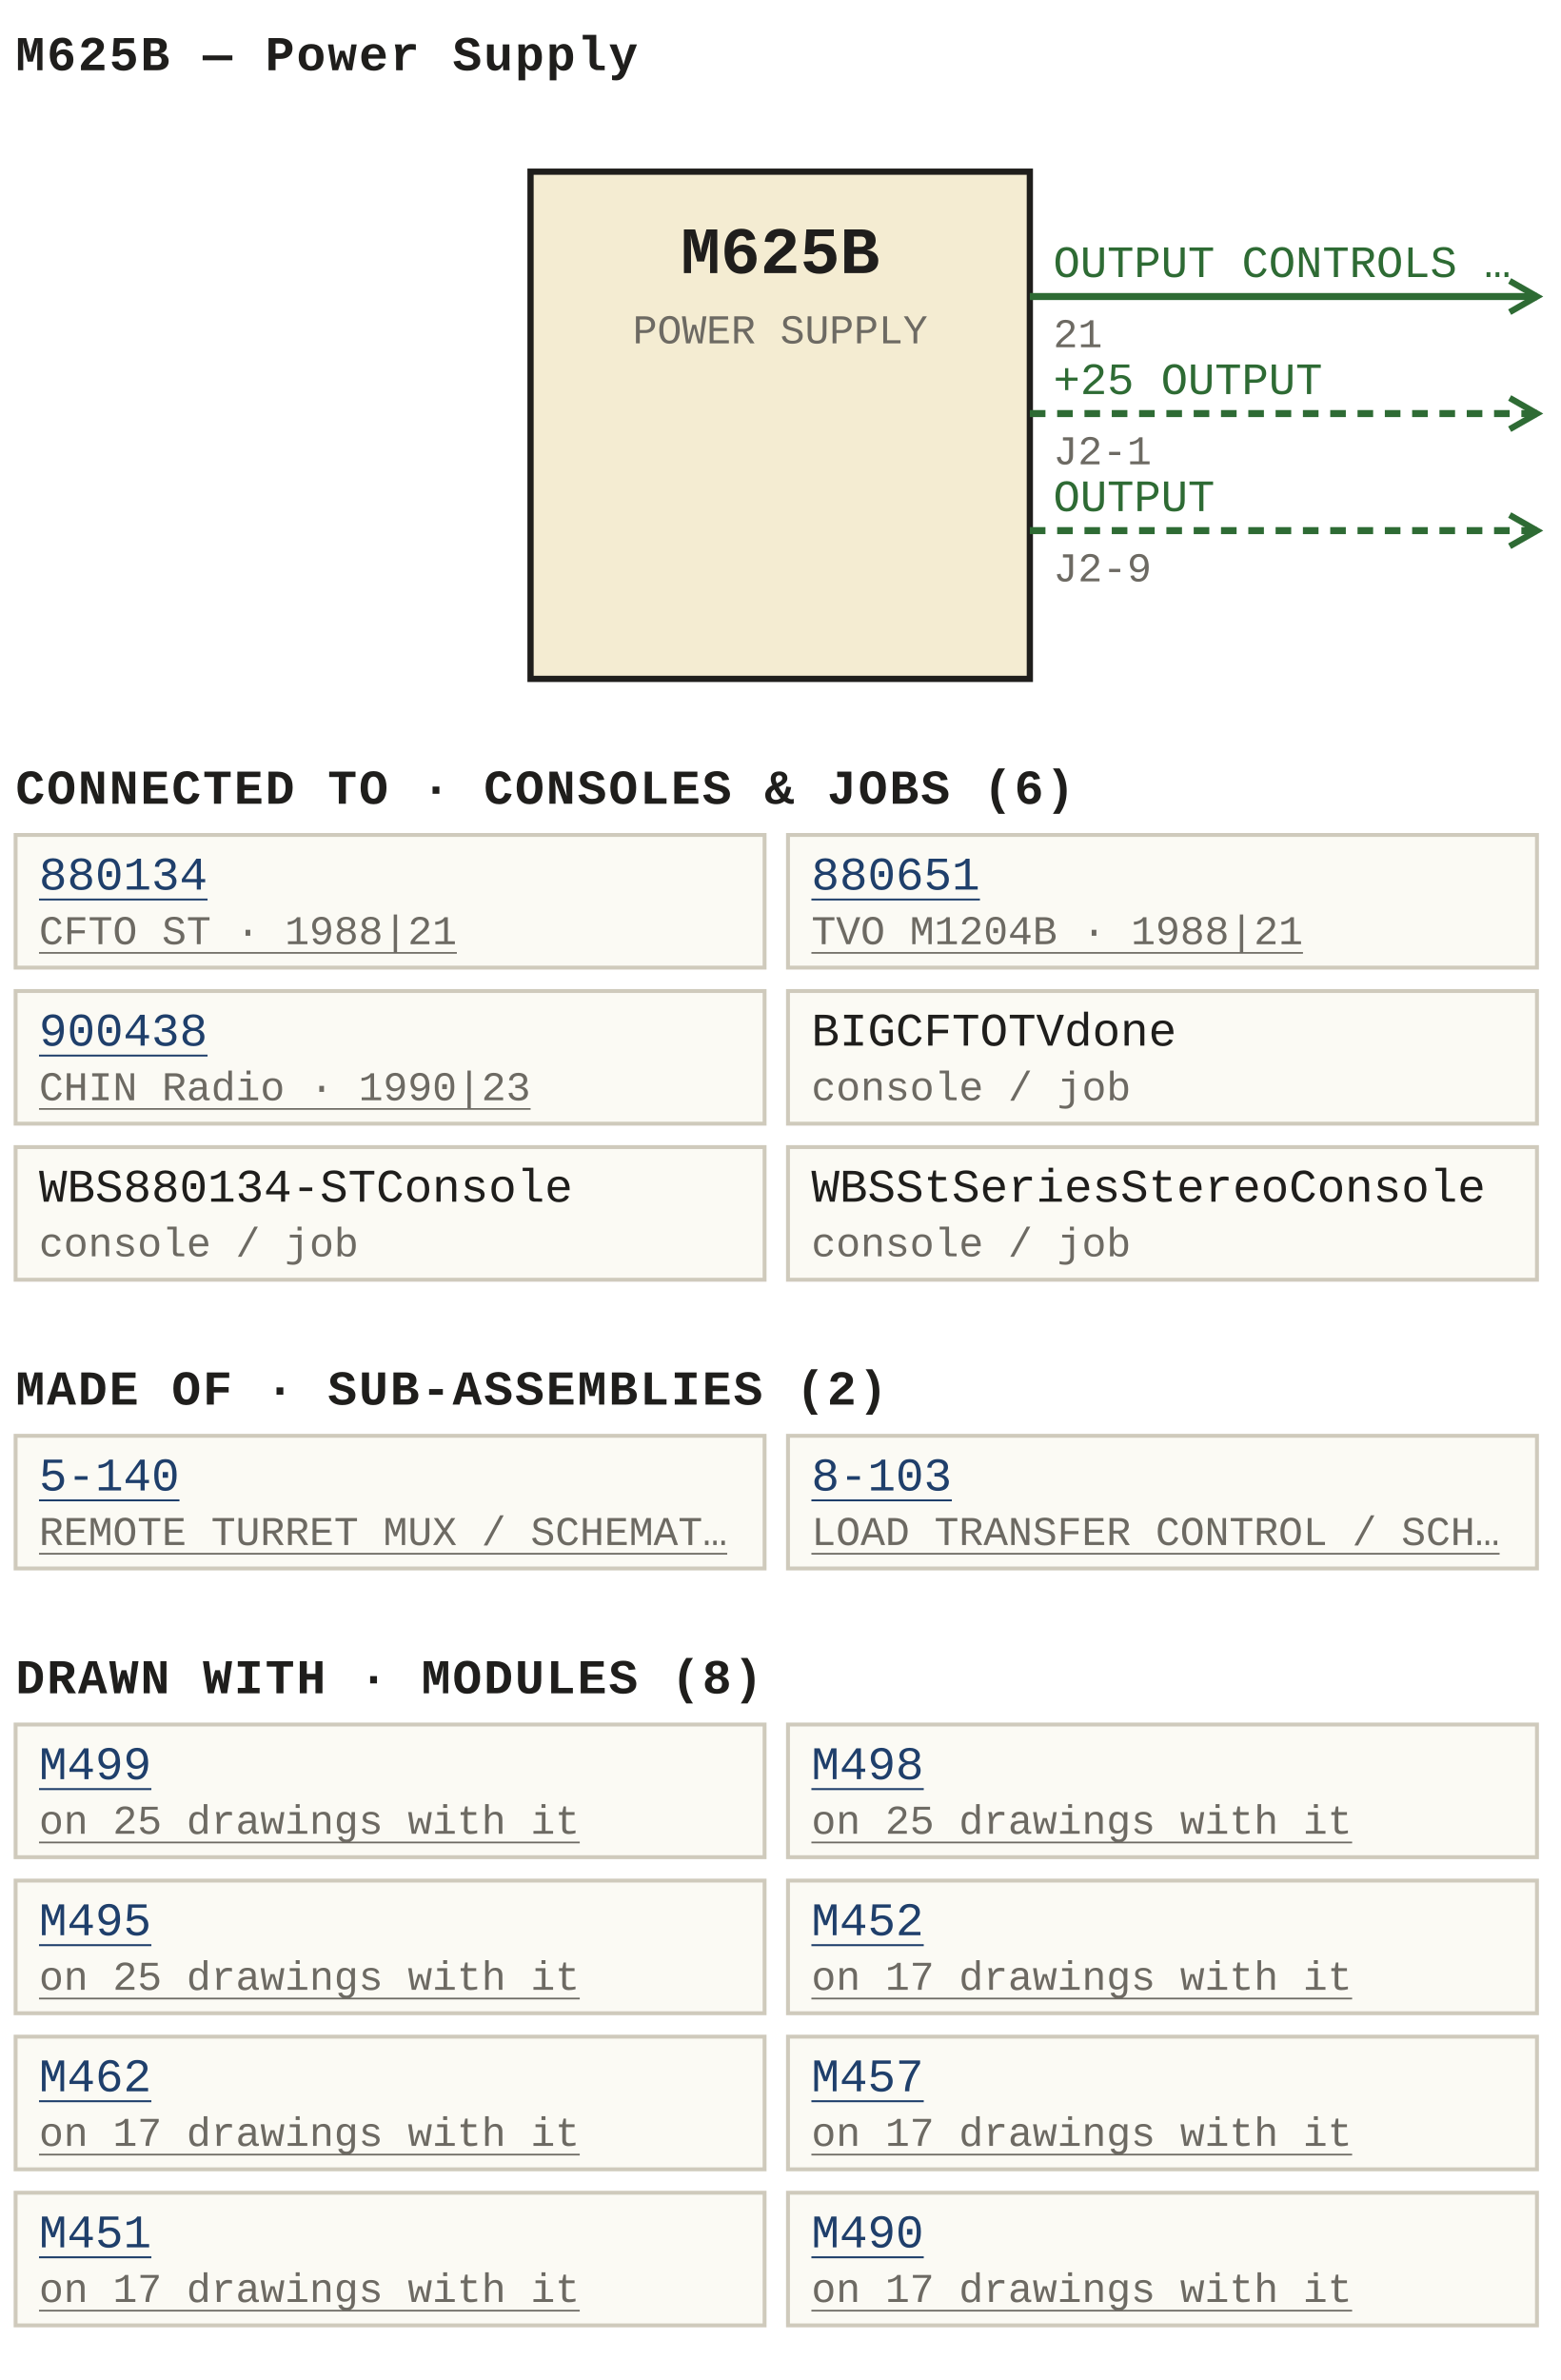
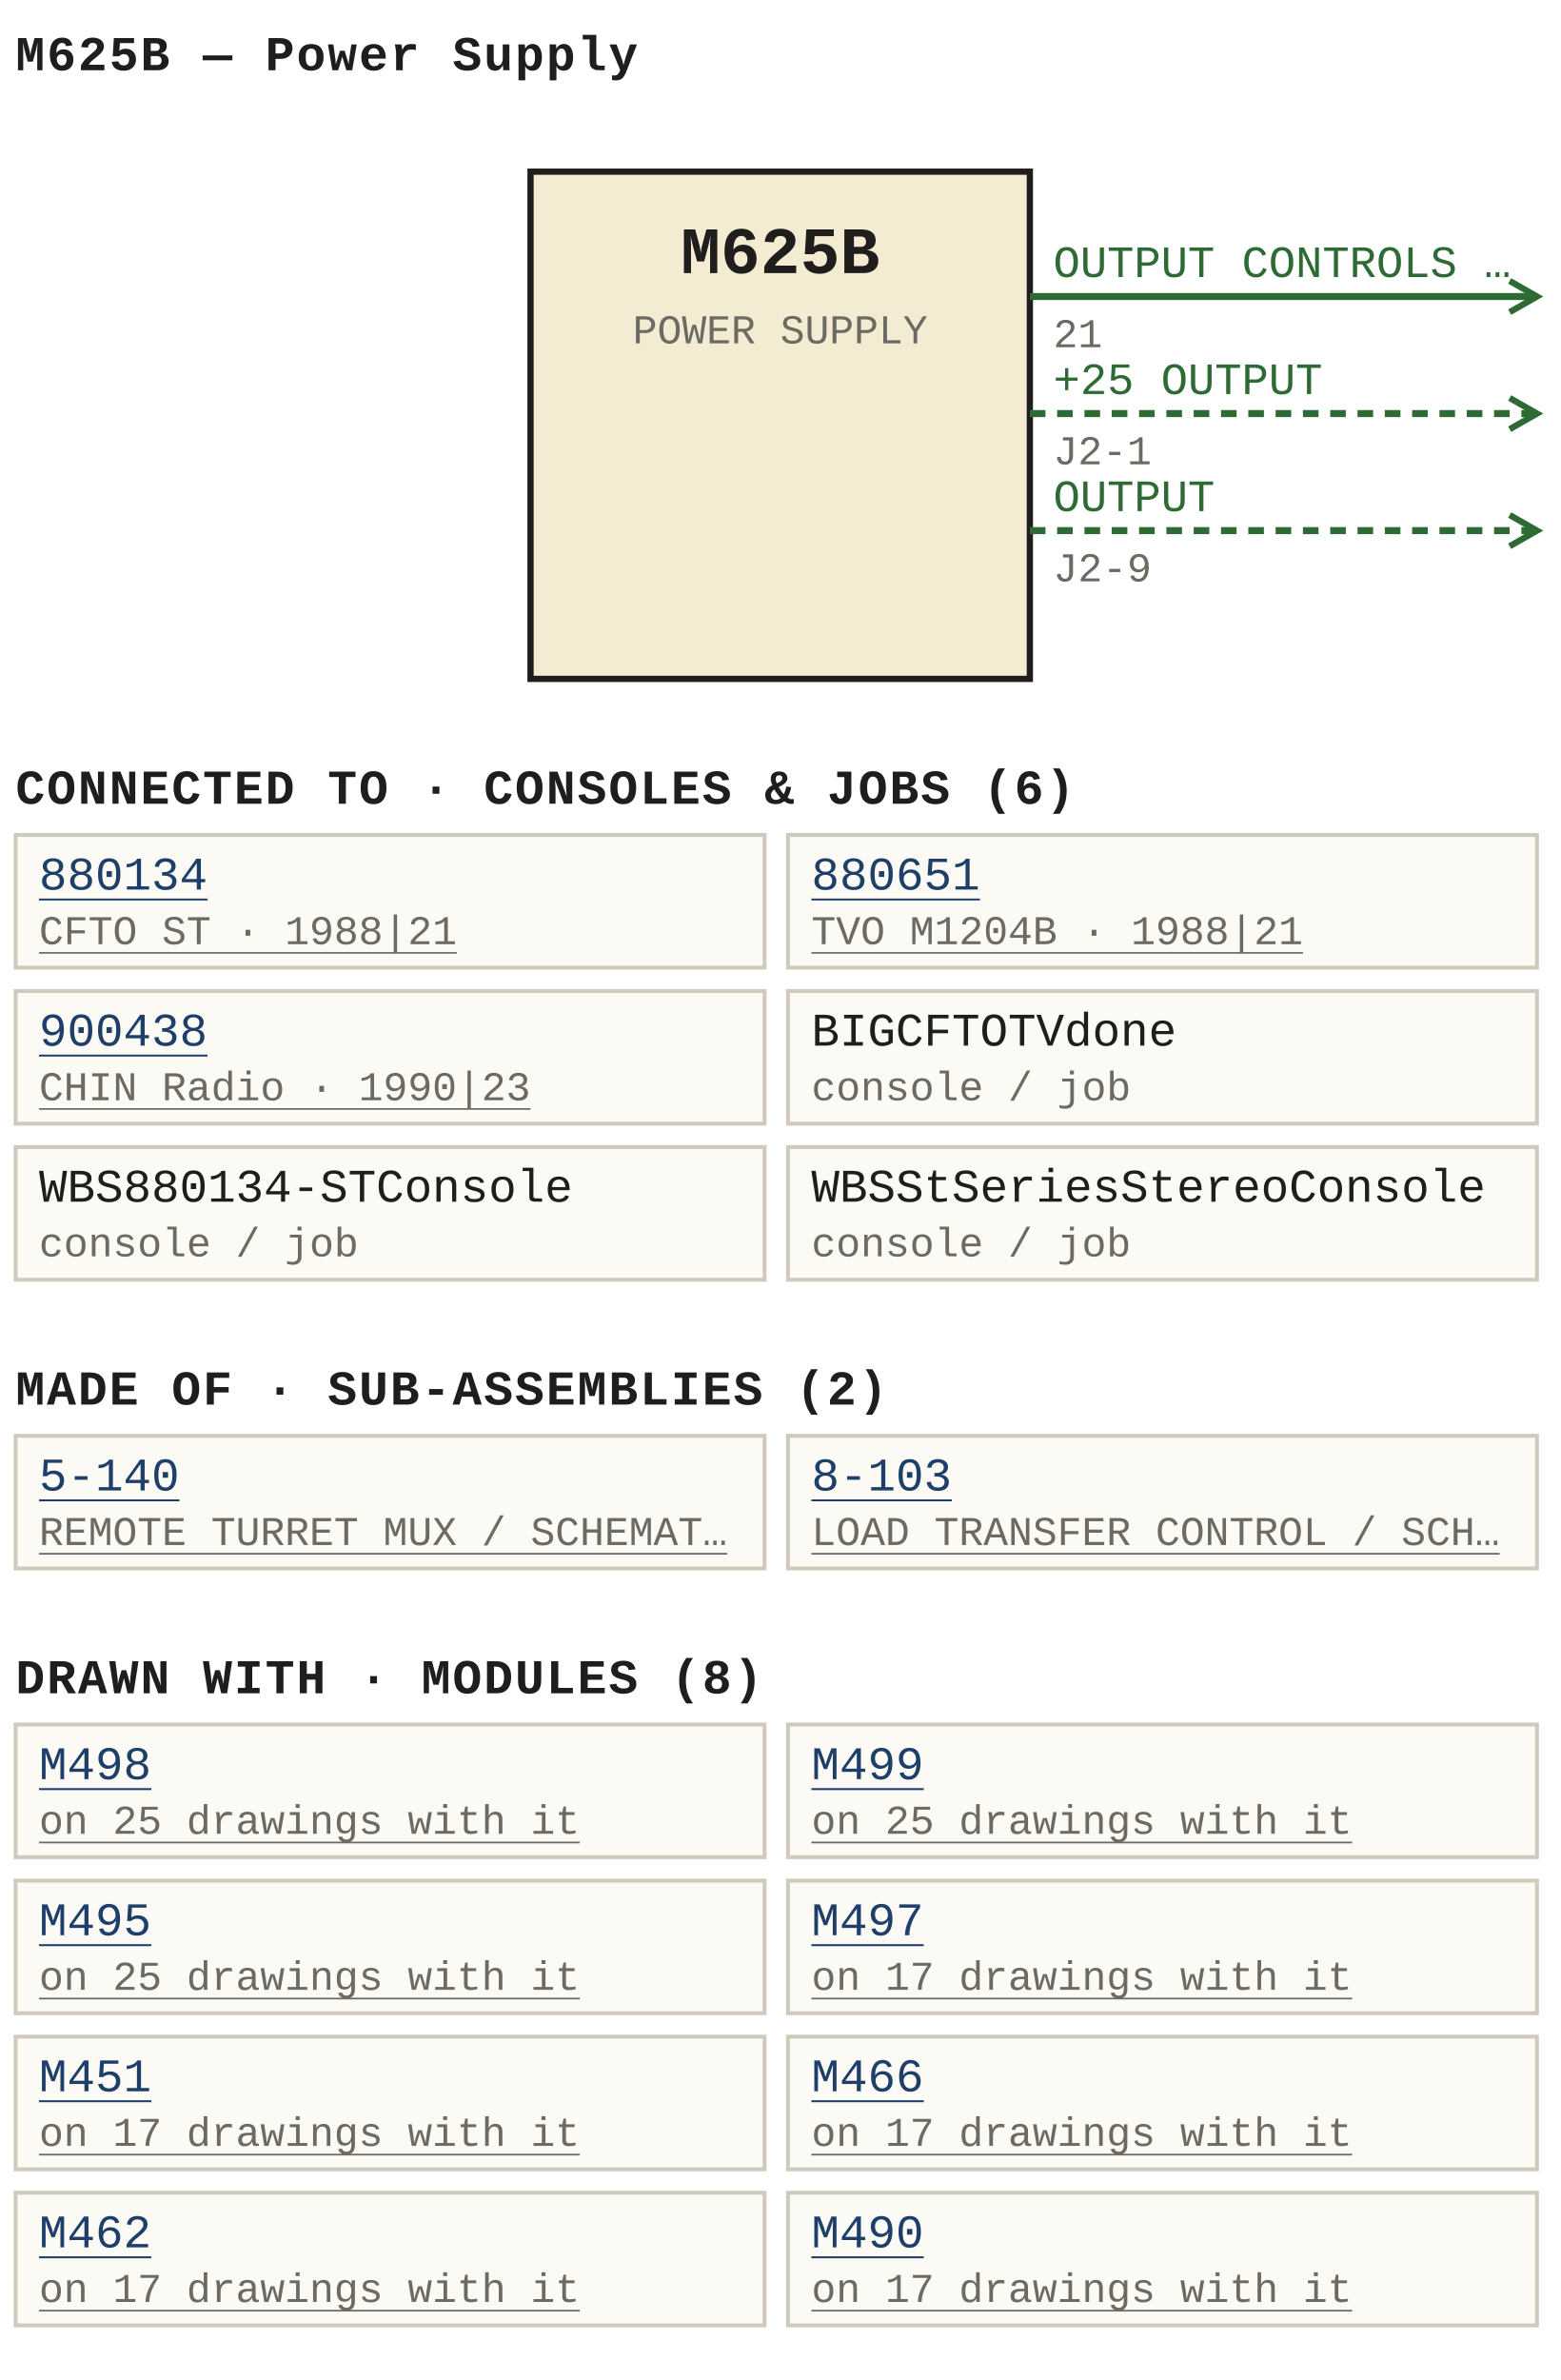
<svg xmlns="http://www.w3.org/2000/svg" class="wp" viewBox="0 0 400 610" width="400" height="610" role="img" aria-label="M625B connections" style="width:100%;max-width:500px;height:auto;background:#fbfaf4">
  <style>.wp text{font-family:"Courier Prime","Courier New",Courier,monospace;fill:#1f1e1c;font-size:12px} .wp .f{fill:#6d6a63;font-size:10.5px} .wp .h{font-size:12.5px;font-weight:700;letter-spacing:.04em} .wp .b{font-size:17px;font-weight:700} .wp a text{fill:#1f3f6b;text-decoration:underline} .wp a:hover rect{fill:#efe9d2}</style>
  <text x="4" y="18" class="h">M625B — Power Supply</text>
  <rect x="136" y="44" width="128" height="130" fill="#f4ecd2" stroke="#1f1e1c" stroke-width="1.6" />
  <text x="200.0" y="70" class="b" text-anchor="middle">M625B</text>
  <text x="200.0" y="88" class="f" text-anchor="middle">POWER SUPPLY</text>
  <line x1="264" y1="76" x2="394" y2="76" stroke="#2e6b34" stroke-width="1.8" />
  <path d="M387,72 L394,76 L387,80" fill="none" stroke="#2e6b34" stroke-width="1.6" />
  <text x="270" y="71" text-anchor="start" style="font-size:11.5px;fill:#2e6b34">OUTPUT CONTROLS …</text>
  <text x="270" y="89" text-anchor="start" class="f">21</text>
  <line x1="264" y1="106" x2="394" y2="106" stroke="#2e6b34" stroke-width="1.8" stroke-dasharray="4 3" />
  <path d="M387,102 L394,106 L387,110" fill="none" stroke="#2e6b34" stroke-width="1.6" />
  <text x="270" y="101" text-anchor="start" style="font-size:11.5px;fill:#2e6b34">+25 OUTPUT</text>
  <text x="270" y="119" text-anchor="start" class="f">J2-1</text>
  <line x1="264" y1="136" x2="394" y2="136" stroke="#2e6b34" stroke-width="1.8" stroke-dasharray="4 3" />
  <path d="M387,132 L394,136 L387,140" fill="none" stroke="#2e6b34" stroke-width="1.6" />
  <text x="270" y="131" text-anchor="start" style="font-size:11.5px;fill:#2e6b34">OUTPUT</text>
  <text x="270" y="149" text-anchor="start" class="f">J2-9</text>
  <text x="4" y="206" class="h">CONNECTED TO · CONSOLES &amp; JOBS (6)</text>
  <a href="../../PAGES/Job-880134.html">
    <rect x="4" y="214" width="192" height="34" fill="#fbfaf4" stroke="#cfcabc" />
    <text x="10" y="228">880134</text>
    <text x="10" y="242" class="f">CFTO ST · 1988|21</text>
  </a>
  <a href="../../PAGES/Job-880651.html">
    <rect x="202" y="214" width="192" height="34" fill="#fbfaf4" stroke="#cfcabc" />
    <text x="208" y="228">880651</text>
    <text x="208" y="242" class="f">TVO M1204B · 1988|21</text>
  </a>
  <a href="../../PAGES/Job-900438.html">
    <rect x="4" y="254" width="192" height="34" fill="#fbfaf4" stroke="#cfcabc" />
    <text x="10" y="268">900438</text>
    <text x="10" y="282" class="f">CHIN Radio · 1990|23</text>
  </a>
  <rect x="202" y="254" width="192" height="34" fill="#fbfaf4" stroke="#cfcabc" />
  <text x="208" y="268">BIGCFTOTVdone</text>
  <text x="208" y="282" class="f">console / job</text>
  <rect x="4" y="294" width="192" height="34" fill="#fbfaf4" stroke="#cfcabc" />
  <text x="10" y="308">WBS880134-STConsole</text>
  <text x="10" y="322" class="f">console / job</text>
  <rect x="202" y="294" width="192" height="34" fill="#fbfaf4" stroke="#cfcabc" />
  <text x="208" y="308">WBSStSeriesStereoConsole</text>
  <text x="208" y="322" class="f">console / job</text>
  <text x="4" y="360" class="h">MADE OF · SUB-ASSEMBLIES (2)</text>
  <a href="../../PAGES/Register-Sub-assemblies-n-nnn.html#5-140">
    <rect x="4" y="368" width="192" height="34" fill="#fbfaf4" stroke="#cfcabc" />
    <text x="10" y="382">5-140</text>
    <text x="10" y="396" class="f">REMOTE TURRET MUX / SCHEMAT…</text>
  </a>
  <a href="../../PAGES/Register-Sub-assemblies-n-nnn.html#8-103">
    <rect x="202" y="368" width="192" height="34" fill="#fbfaf4" stroke="#cfcabc" />
    <text x="208" y="382">8-103</text>
    <text x="208" y="396" class="f">LOAD TRANSFER CONTROL / SCH…</text>
  </a>
  <text x="4" y="434" class="h">DRAWN WITH · MODULES (8)</text>
-   <a href="../../PAGES/M499.html">
+   <a href="../../PAGES/M498.html">
    <rect x="4" y="442" width="192" height="34" fill="#fbfaf4" stroke="#cfcabc" />
-     <text x="10" y="456">M499</text>
+     <text x="10" y="456">M498</text>
    <text x="10" y="470" class="f">on 25 drawings with it</text>
  </a>
-   <a href="../../PAGES/M498.html">
+   <a href="../../PAGES/M499.html">
    <rect x="202" y="442" width="192" height="34" fill="#fbfaf4" stroke="#cfcabc" />
-     <text x="208" y="456">M498</text>
+     <text x="208" y="456">M499</text>
    <text x="208" y="470" class="f">on 25 drawings with it</text>
  </a>
  <a href="../../PAGES/M495.html">
    <rect x="4" y="482" width="192" height="34" fill="#fbfaf4" stroke="#cfcabc" />
    <text x="10" y="496">M495</text>
    <text x="10" y="510" class="f">on 25 drawings with it</text>
  </a>
-   <a href="../../PAGES/M452.html">
+   <a href="../../PAGES/M497.html">
    <rect x="202" y="482" width="192" height="34" fill="#fbfaf4" stroke="#cfcabc" />
-     <text x="208" y="496">M452</text>
+     <text x="208" y="496">M497</text>
    <text x="208" y="510" class="f">on 17 drawings with it</text>
  </a>
-   <a href="../../PAGES/M462.html">
+   <a href="../../PAGES/M451.html">
    <rect x="4" y="522" width="192" height="34" fill="#fbfaf4" stroke="#cfcabc" />
-     <text x="10" y="536">M462</text>
+     <text x="10" y="536">M451</text>
    <text x="10" y="550" class="f">on 17 drawings with it</text>
  </a>
-   <a href="../../PAGES/M457.html">
+   <a href="../../PAGES/M466.html">
    <rect x="202" y="522" width="192" height="34" fill="#fbfaf4" stroke="#cfcabc" />
-     <text x="208" y="536">M457</text>
+     <text x="208" y="536">M466</text>
    <text x="208" y="550" class="f">on 17 drawings with it</text>
  </a>
-   <a href="../../PAGES/M451.html">
+   <a href="../../PAGES/M462.html">
    <rect x="4" y="562" width="192" height="34" fill="#fbfaf4" stroke="#cfcabc" />
-     <text x="10" y="576">M451</text>
+     <text x="10" y="576">M462</text>
    <text x="10" y="590" class="f">on 17 drawings with it</text>
  </a>
  <a href="../../PAGES/M490.html">
    <rect x="202" y="562" width="192" height="34" fill="#fbfaf4" stroke="#cfcabc" />
    <text x="208" y="576">M490</text>
    <text x="208" y="590" class="f">on 17 drawings with it</text>
  </a>
</svg>
